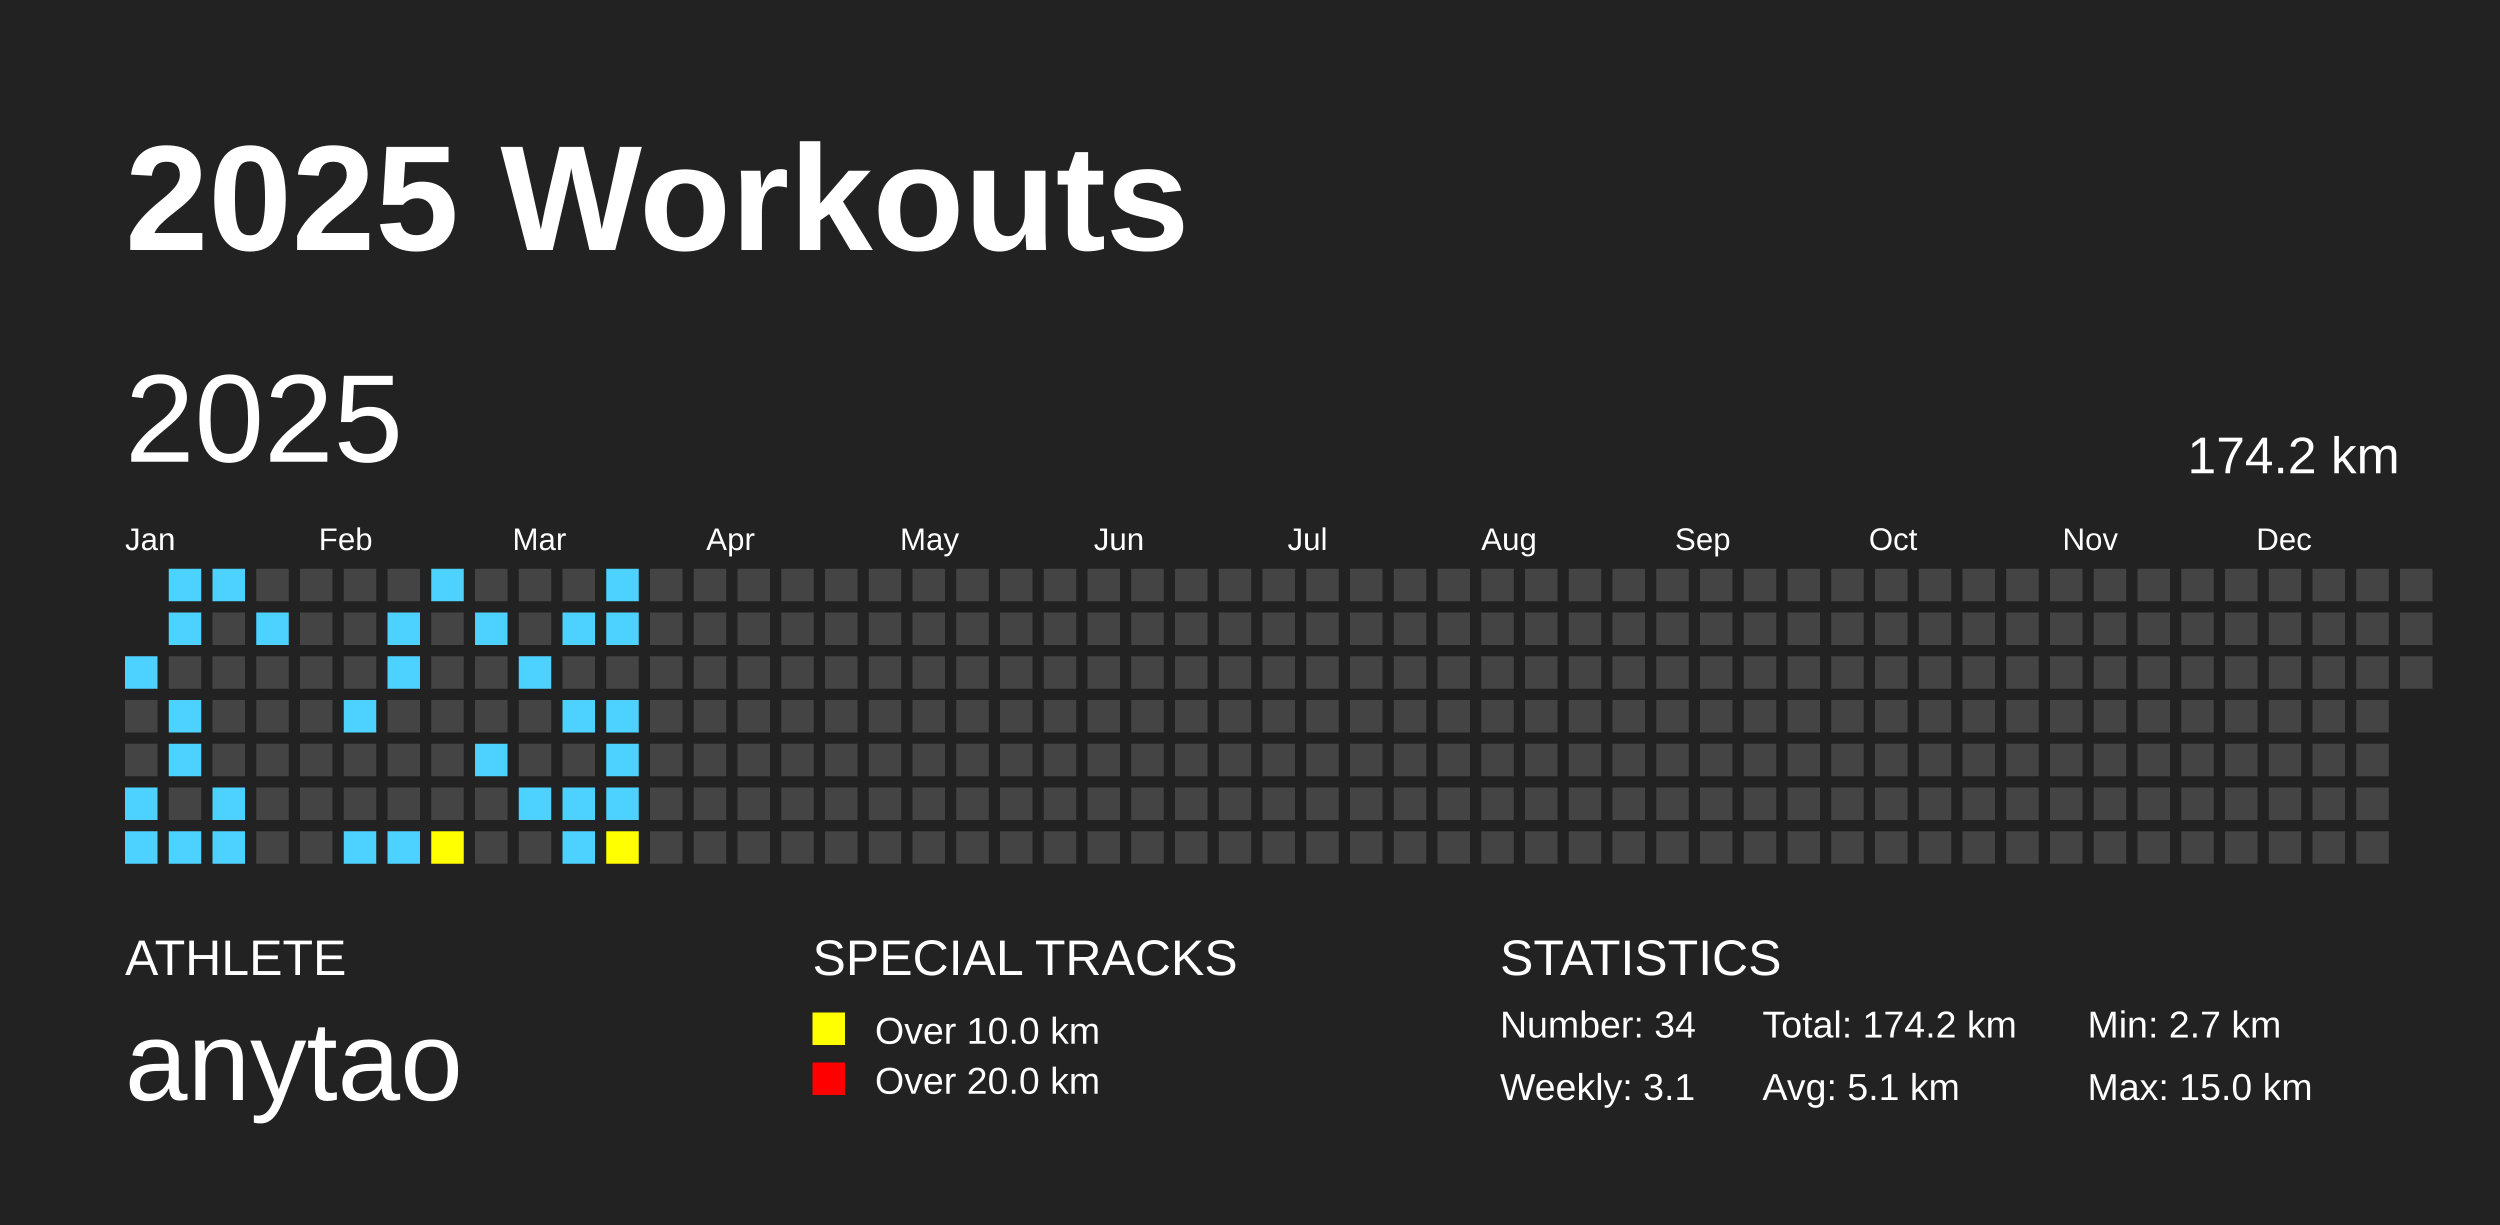
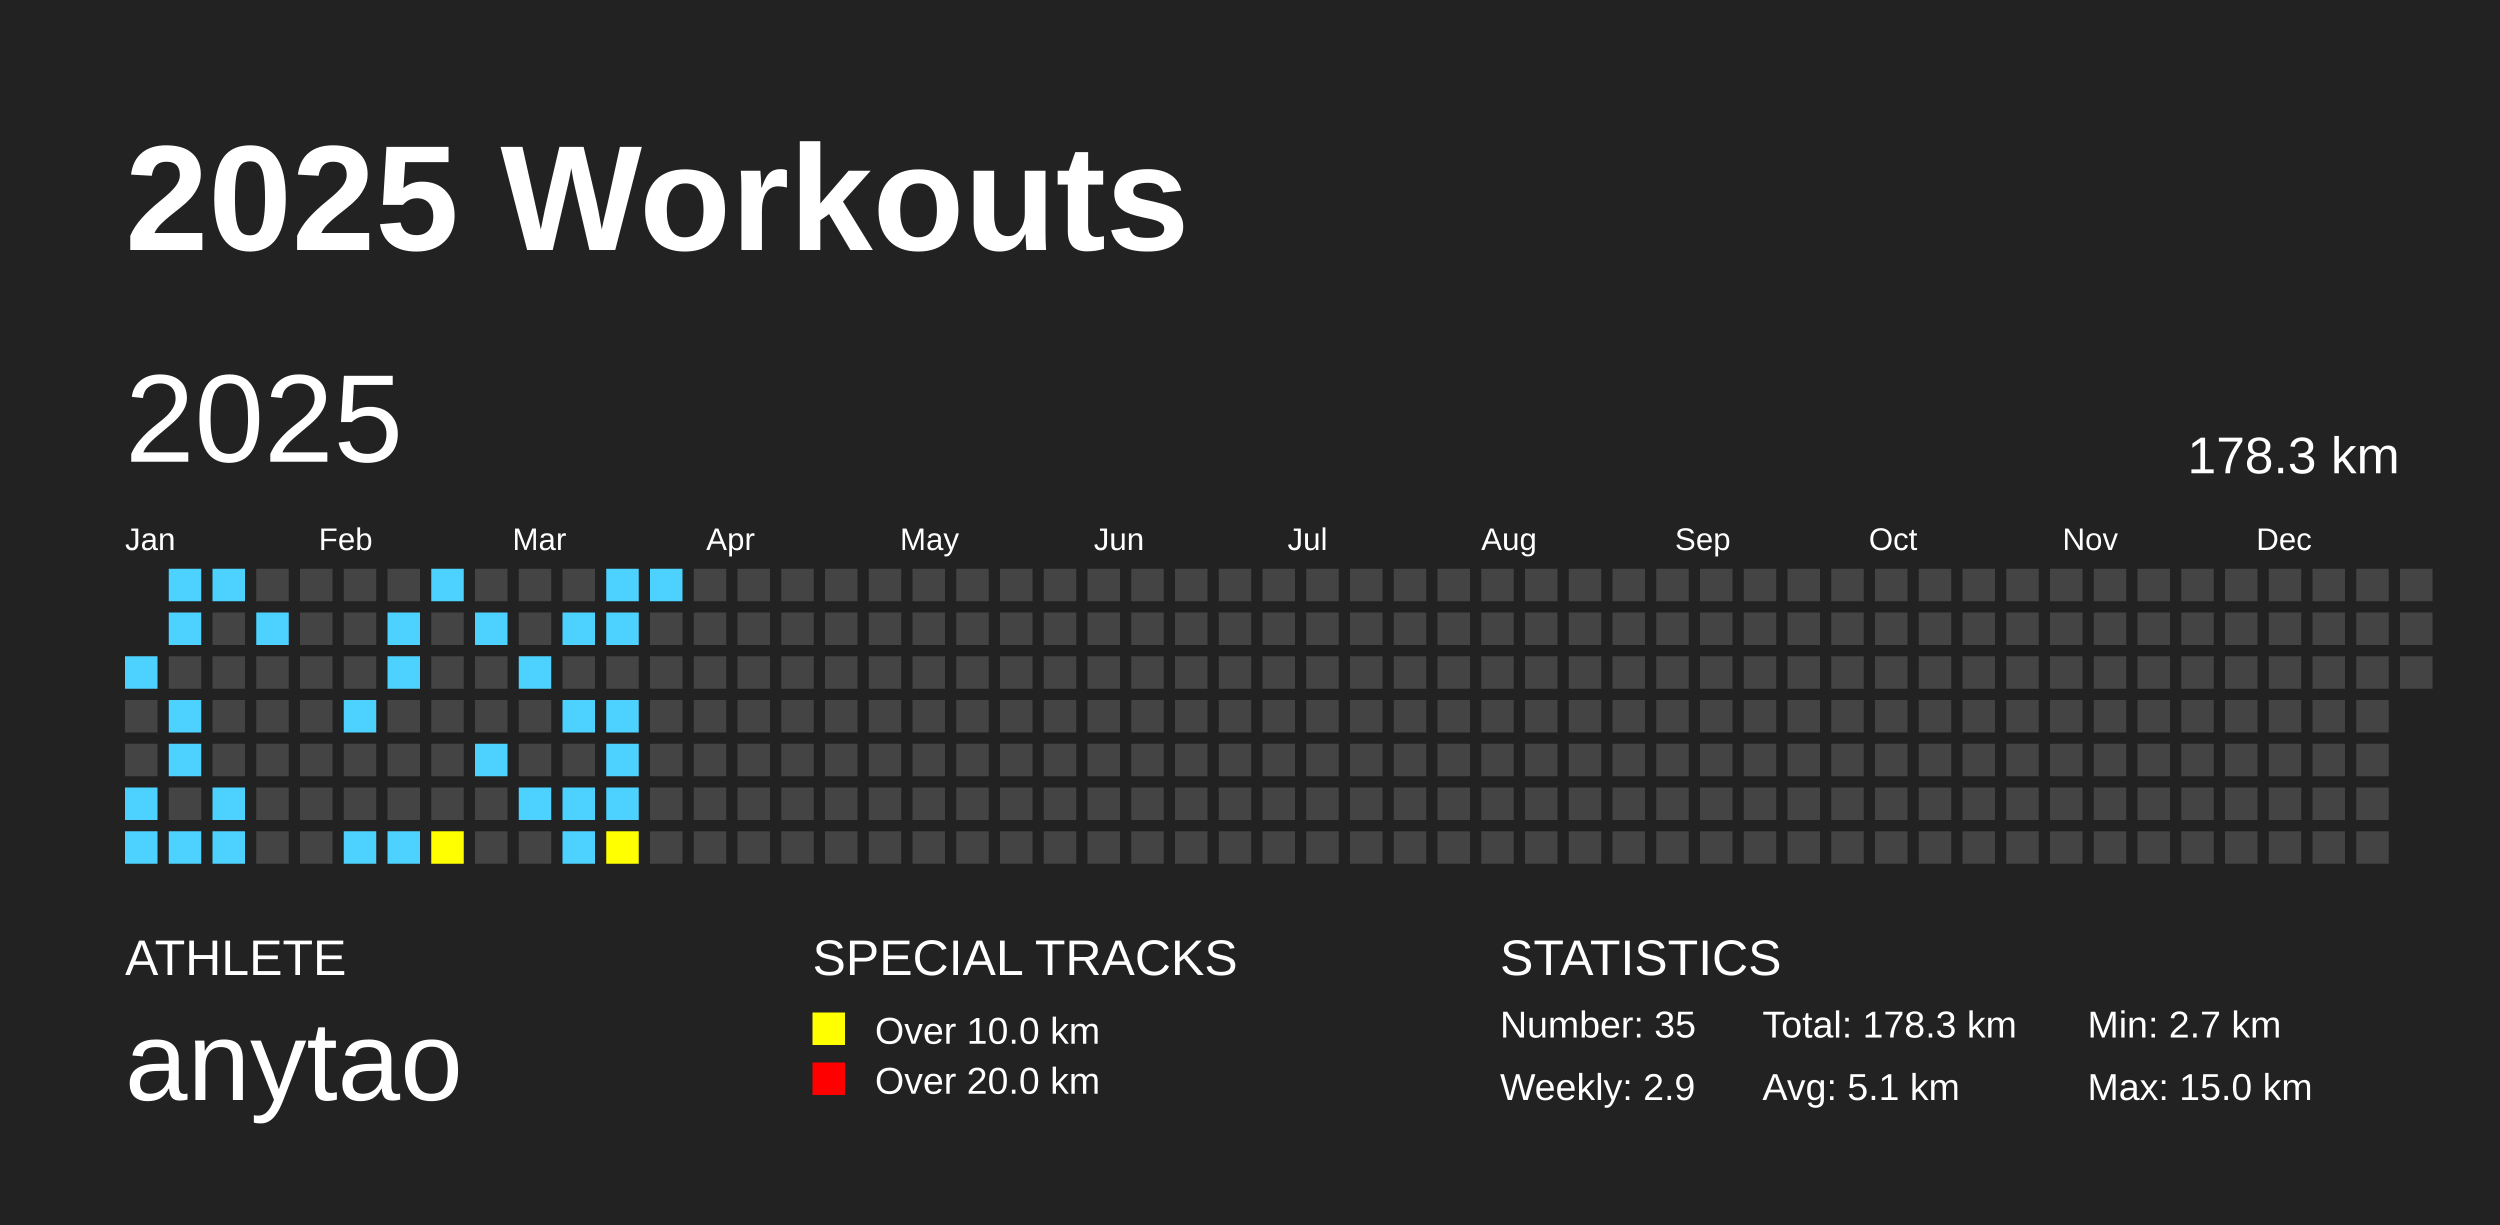
<svg xmlns="http://www.w3.org/2000/svg" baseProfile="full" height="98mm" version="1.1" viewBox="0,0,200,98" width="200mm">
  <defs />
  <rect fill="#222222" height="98" width="200" x="0" y="0" />
  <text fill="#FFFFFF" style="font-size:12px; font-family:Arial; font-weight:bold;" x="10" y="20">2025 Workouts</text>
  <text fill="#FFFFFF" style="font-size:4px; font-family:Arial" x="10" y="78">ATHLETE</text>
  <text fill="#FFFFFF" style="font-size:9px; font-family:Arial" x="10" y="88">anytao</text>
  <text fill="#FFFFFF" style="font-size:4px; font-family:Arial" x="65" y="78">SPECIAL TRACKS</text>
  <rect fill="yellow" height="2.6" width="2.6" x="65" y="81" />
  <text fill="#FFFFFF" style="font-size:3px; font-family:Arial" x="70" y="83.5">Over 10.0 km</text>
  <rect fill="red" height="2.6" width="2.6" x="65" y="85" />
  <text fill="#FFFFFF" style="font-size:3px; font-family:Arial" x="70" y="87.5">Over 20.0 km</text>
  <text fill="#FFFFFF" style="font-size:4px; font-family:Arial" x="120" y="78">STATISTICS</text>
-   <text fill="#FFFFFF" style="font-size:3px; font-family:Arial" x="120" y="83">Number: 34</text>
-   <text fill="#FFFFFF" style="font-size:3px; font-family:Arial" x="120" y="88">Weekly: 3.1</text>
-   <text fill="#FFFFFF" style="font-size:3px; font-family:Arial" x="141" y="83">Total: 174.2 km</text>
+   <text fill="#FFFFFF" style="font-size:3px; font-family:Arial" x="120" y="83">Number: 35</text>
+   <text fill="#FFFFFF" style="font-size:3px; font-family:Arial" x="120" y="88">Weekly: 2.9</text>
+   <text fill="#FFFFFF" style="font-size:3px; font-family:Arial" x="141" y="83">Total: 178.3 km</text>
  <text fill="#FFFFFF" style="font-size:3px; font-family:Arial" x="141" y="88">Avg: 5.1 km</text>
  <text fill="#FFFFFF" style="font-size:3px; font-family:Arial" x="167" y="83">Min: 2.7 km</text>
  <text fill="#FFFFFF" style="font-size:3px; font-family:Arial" x="167" y="88">Max: 15.0 km</text>
  <text dominant-baseline="hanging" fill="#FFFFFF" style="font-size:10.0px; font-family:Arial;" x="10" y="30">2025</text>
-   <text dominant-baseline="hanging" fill="#FFFFFF" style="font-size:4.125px; font-family:Arial;" x="175" y="35">174.2 km</text>
+   <text dominant-baseline="hanging" fill="#FFFFFF" style="font-size:4.125px; font-family:Arial;" x="175" y="35">178.3 km</text>
  <text fill="#FFFFFF" style="font-size:2.5px; font-family:Arial" x="10.0" y="44">Jan</text>
  <text fill="#FFFFFF" style="font-size:2.5px; font-family:Arial" x="25.5" y="44">Feb</text>
  <text fill="#FFFFFF" style="font-size:2.5px; font-family:Arial" x="41.0" y="44">Mar</text>
  <text fill="#FFFFFF" style="font-size:2.5px; font-family:Arial" x="56.5" y="44">Apr</text>
  <text fill="#FFFFFF" style="font-size:2.5px; font-family:Arial" x="72.0" y="44">May</text>
  <text fill="#FFFFFF" style="font-size:2.5px; font-family:Arial" x="87.5" y="44">Jun</text>
  <text fill="#FFFFFF" style="font-size:2.5px; font-family:Arial" x="103.0" y="44">Jul</text>
  <text fill="#FFFFFF" style="font-size:2.5px; font-family:Arial" x="118.5" y="44">Aug</text>
  <text fill="#FFFFFF" style="font-size:2.5px; font-family:Arial" x="134.0" y="44">Sep</text>
  <text fill="#FFFFFF" style="font-size:2.5px; font-family:Arial" x="149.5" y="44">Oct</text>
  <text fill="#FFFFFF" style="font-size:2.5px; font-family:Arial" x="165.0" y="44">Nov</text>
  <text fill="#FFFFFF" style="font-size:2.5px; font-family:Arial" x="180.5" y="44">Dec</text>
  <rect fill="#4DD2FF" height="2.6" width="2.6" x="10.0" y="52.5" />
  <rect fill="#444444" height="2.6" width="2.6" x="10.0" y="56.0" />
  <rect fill="#444444" height="2.6" width="2.6" x="10.0" y="59.5" />
  <rect fill="#4DD2FF" height="2.6" width="2.6" x="10.0" y="63.0" />
  <rect fill="#4DD2FF" height="2.6" width="2.6" x="10.0" y="66.5" />
  <rect fill="#4DD2FF" height="2.6" width="2.6" x="13.5" y="45.5" />
  <rect fill="#4DD2FF" height="2.6" width="2.6" x="13.5" y="49.0" />
  <rect fill="#444444" height="2.6" width="2.6" x="13.5" y="52.5" />
  <rect fill="#4DD2FF" height="2.6" width="2.6" x="13.5" y="56.0" />
  <rect fill="#4DD2FF" height="2.6" width="2.6" x="13.5" y="59.5" />
  <rect fill="#444444" height="2.6" width="2.6" x="13.5" y="63.0" />
  <rect fill="#4DD2FF" height="2.6" width="2.6" x="13.5" y="66.5" />
  <rect fill="#4DD2FF" height="2.6" width="2.6" x="17.0" y="45.5" />
  <rect fill="#444444" height="2.6" width="2.6" x="17.0" y="49.0" />
  <rect fill="#444444" height="2.6" width="2.6" x="17.0" y="52.5" />
  <rect fill="#444444" height="2.6" width="2.6" x="17.0" y="56.0" />
  <rect fill="#444444" height="2.6" width="2.6" x="17.0" y="59.5" />
  <rect fill="#4DD2FF" height="2.6" width="2.6" x="17.0" y="63.0" />
  <rect fill="#4DD2FF" height="2.6" width="2.6" x="17.0" y="66.5" />
  <rect fill="#444444" height="2.6" width="2.6" x="20.5" y="45.5" />
  <rect fill="#4DD2FF" height="2.6" width="2.6" x="20.5" y="49.0" />
  <rect fill="#444444" height="2.6" width="2.6" x="20.5" y="52.5" />
  <rect fill="#444444" height="2.6" width="2.6" x="20.5" y="56.0" />
  <rect fill="#444444" height="2.6" width="2.6" x="20.5" y="59.5" />
  <rect fill="#444444" height="2.6" width="2.6" x="20.5" y="63.0" />
  <rect fill="#444444" height="2.6" width="2.6" x="20.5" y="66.5" />
  <rect fill="#444444" height="2.6" width="2.6" x="24.0" y="45.5" />
  <rect fill="#444444" height="2.6" width="2.6" x="24.0" y="49.0" />
  <rect fill="#444444" height="2.6" width="2.6" x="24.0" y="52.5" />
  <rect fill="#444444" height="2.6" width="2.6" x="24.0" y="56.0" />
  <rect fill="#444444" height="2.6" width="2.6" x="24.0" y="59.5" />
  <rect fill="#444444" height="2.6" width="2.6" x="24.0" y="63.0" />
  <rect fill="#444444" height="2.6" width="2.6" x="24.0" y="66.5" />
  <rect fill="#444444" height="2.6" width="2.6" x="27.5" y="45.5" />
  <rect fill="#444444" height="2.6" width="2.6" x="27.5" y="49.0" />
  <rect fill="#444444" height="2.6" width="2.6" x="27.5" y="52.5" />
  <rect fill="#4DD2FF" height="2.6" width="2.6" x="27.5" y="56.0" />
  <rect fill="#444444" height="2.6" width="2.6" x="27.5" y="59.5" />
  <rect fill="#444444" height="2.6" width="2.6" x="27.5" y="63.0" />
  <rect fill="#4DD2FF" height="2.6" width="2.6" x="27.5" y="66.5" />
  <rect fill="#444444" height="2.6" width="2.6" x="31.0" y="45.5" />
  <rect fill="#4DD2FF" height="2.6" width="2.6" x="31.0" y="49.0" />
  <rect fill="#4DD2FF" height="2.6" width="2.6" x="31.0" y="52.5" />
  <rect fill="#444444" height="2.6" width="2.6" x="31.0" y="56.0" />
  <rect fill="#444444" height="2.6" width="2.6" x="31.0" y="59.5" />
  <rect fill="#444444" height="2.6" width="2.6" x="31.0" y="63.0" />
  <rect fill="#4DD2FF" height="2.6" width="2.6" x="31.0" y="66.5" />
  <rect fill="#4DD2FF" height="2.6" width="2.6" x="34.5" y="45.5" />
  <rect fill="#444444" height="2.6" width="2.6" x="34.5" y="49.0" />
  <rect fill="#444444" height="2.6" width="2.6" x="34.5" y="52.5" />
  <rect fill="#444444" height="2.6" width="2.6" x="34.5" y="56.0" />
  <rect fill="#444444" height="2.6" width="2.6" x="34.5" y="59.5" />
  <rect fill="#444444" height="2.6" width="2.6" x="34.5" y="63.0" />
  <rect fill="yellow" height="2.6" width="2.6" x="34.5" y="66.5" />
  <rect fill="#444444" height="2.6" width="2.6" x="38.0" y="45.5" />
  <rect fill="#4DD2FF" height="2.6" width="2.6" x="38.0" y="49.0" />
  <rect fill="#444444" height="2.6" width="2.6" x="38.0" y="52.5" />
  <rect fill="#444444" height="2.6" width="2.6" x="38.0" y="56.0" />
  <rect fill="#4DD2FF" height="2.6" width="2.6" x="38.0" y="59.5" />
  <rect fill="#444444" height="2.6" width="2.6" x="38.0" y="63.0" />
  <rect fill="#444444" height="2.6" width="2.6" x="38.0" y="66.5" />
  <rect fill="#444444" height="2.6" width="2.6" x="41.5" y="45.5" />
  <rect fill="#444444" height="2.6" width="2.6" x="41.5" y="49.0" />
  <rect fill="#4DD2FF" height="2.6" width="2.6" x="41.5" y="52.5" />
  <rect fill="#444444" height="2.6" width="2.6" x="41.5" y="56.0" />
  <rect fill="#444444" height="2.6" width="2.6" x="41.5" y="59.5" />
  <rect fill="#4DD2FF" height="2.6" width="2.6" x="41.5" y="63.0" />
  <rect fill="#444444" height="2.6" width="2.6" x="41.5" y="66.5" />
  <rect fill="#444444" height="2.6" width="2.6" x="45.0" y="45.5" />
  <rect fill="#4DD2FF" height="2.6" width="2.6" x="45.0" y="49.0" />
  <rect fill="#444444" height="2.6" width="2.6" x="45.0" y="52.5" />
  <rect fill="#4DD2FF" height="2.6" width="2.6" x="45.0" y="56.0" />
  <rect fill="#444444" height="2.6" width="2.6" x="45.0" y="59.5" />
  <rect fill="#4DD2FF" height="2.6" width="2.6" x="45.0" y="63.0" />
  <rect fill="#4DD2FF" height="2.6" width="2.6" x="45.0" y="66.5" />
  <rect fill="#4DD2FF" height="2.6" width="2.6" x="48.5" y="45.5" />
  <rect fill="#4DD2FF" height="2.6" width="2.6" x="48.5" y="49.0" />
  <rect fill="#444444" height="2.6" width="2.6" x="48.5" y="52.5" />
  <rect fill="#4DD2FF" height="2.6" width="2.6" x="48.5" y="56.0" />
  <rect fill="#4DD2FF" height="2.6" width="2.6" x="48.5" y="59.5" />
  <rect fill="#4DD2FF" height="2.6" width="2.6" x="48.5" y="63.0" />
  <rect fill="yellow" height="2.6" width="2.6" x="48.5" y="66.5" />
-   <rect fill="#444444" height="2.6" width="2.6" x="52.0" y="45.5" />
+   <rect fill="#4DD2FF" height="2.6" width="2.6" x="52.0" y="45.5" />
  <rect fill="#444444" height="2.6" width="2.6" x="52.0" y="49.0" />
  <rect fill="#444444" height="2.6" width="2.6" x="52.0" y="52.5" />
  <rect fill="#444444" height="2.6" width="2.6" x="52.0" y="56.0" />
  <rect fill="#444444" height="2.6" width="2.6" x="52.0" y="59.5" />
  <rect fill="#444444" height="2.6" width="2.6" x="52.0" y="63.0" />
  <rect fill="#444444" height="2.6" width="2.6" x="52.0" y="66.5" />
  <rect fill="#444444" height="2.6" width="2.6" x="55.5" y="45.5" />
  <rect fill="#444444" height="2.6" width="2.6" x="55.5" y="49.0" />
  <rect fill="#444444" height="2.6" width="2.6" x="55.5" y="52.5" />
  <rect fill="#444444" height="2.6" width="2.6" x="55.5" y="56.0" />
  <rect fill="#444444" height="2.6" width="2.6" x="55.5" y="59.5" />
  <rect fill="#444444" height="2.6" width="2.6" x="55.5" y="63.0" />
  <rect fill="#444444" height="2.6" width="2.6" x="55.5" y="66.5" />
  <rect fill="#444444" height="2.6" width="2.6" x="59.0" y="45.5" />
  <rect fill="#444444" height="2.6" width="2.6" x="59.0" y="49.0" />
  <rect fill="#444444" height="2.6" width="2.6" x="59.0" y="52.5" />
  <rect fill="#444444" height="2.6" width="2.6" x="59.0" y="56.0" />
  <rect fill="#444444" height="2.6" width="2.6" x="59.0" y="59.5" />
  <rect fill="#444444" height="2.6" width="2.6" x="59.0" y="63.0" />
  <rect fill="#444444" height="2.6" width="2.6" x="59.0" y="66.5" />
  <rect fill="#444444" height="2.6" width="2.6" x="62.5" y="45.5" />
  <rect fill="#444444" height="2.6" width="2.6" x="62.5" y="49.0" />
  <rect fill="#444444" height="2.6" width="2.6" x="62.5" y="52.5" />
  <rect fill="#444444" height="2.6" width="2.6" x="62.5" y="56.0" />
  <rect fill="#444444" height="2.6" width="2.6" x="62.5" y="59.5" />
  <rect fill="#444444" height="2.6" width="2.6" x="62.5" y="63.0" />
  <rect fill="#444444" height="2.6" width="2.6" x="62.5" y="66.5" />
  <rect fill="#444444" height="2.6" width="2.6" x="66.0" y="45.5" />
  <rect fill="#444444" height="2.6" width="2.6" x="66.0" y="49.0" />
  <rect fill="#444444" height="2.6" width="2.6" x="66.0" y="52.5" />
  <rect fill="#444444" height="2.6" width="2.6" x="66.0" y="56.0" />
  <rect fill="#444444" height="2.6" width="2.6" x="66.0" y="59.5" />
  <rect fill="#444444" height="2.6" width="2.6" x="66.0" y="63.0" />
  <rect fill="#444444" height="2.6" width="2.6" x="66.0" y="66.5" />
  <rect fill="#444444" height="2.6" width="2.6" x="69.5" y="45.5" />
  <rect fill="#444444" height="2.6" width="2.6" x="69.5" y="49.0" />
  <rect fill="#444444" height="2.6" width="2.6" x="69.5" y="52.5" />
  <rect fill="#444444" height="2.6" width="2.6" x="69.5" y="56.0" />
  <rect fill="#444444" height="2.6" width="2.6" x="69.5" y="59.5" />
  <rect fill="#444444" height="2.6" width="2.6" x="69.5" y="63.0" />
  <rect fill="#444444" height="2.6" width="2.6" x="69.5" y="66.5" />
  <rect fill="#444444" height="2.6" width="2.6" x="73.0" y="45.5" />
  <rect fill="#444444" height="2.6" width="2.6" x="73.0" y="49.0" />
  <rect fill="#444444" height="2.6" width="2.6" x="73.0" y="52.5" />
  <rect fill="#444444" height="2.6" width="2.6" x="73.0" y="56.0" />
  <rect fill="#444444" height="2.6" width="2.6" x="73.0" y="59.5" />
  <rect fill="#444444" height="2.6" width="2.6" x="73.0" y="63.0" />
  <rect fill="#444444" height="2.6" width="2.6" x="73.0" y="66.5" />
  <rect fill="#444444" height="2.6" width="2.6" x="76.5" y="45.5" />
  <rect fill="#444444" height="2.6" width="2.6" x="76.5" y="49.0" />
  <rect fill="#444444" height="2.6" width="2.6" x="76.5" y="52.5" />
  <rect fill="#444444" height="2.6" width="2.6" x="76.5" y="56.0" />
  <rect fill="#444444" height="2.6" width="2.6" x="76.5" y="59.5" />
  <rect fill="#444444" height="2.6" width="2.6" x="76.5" y="63.0" />
  <rect fill="#444444" height="2.6" width="2.6" x="76.5" y="66.5" />
  <rect fill="#444444" height="2.6" width="2.6" x="80.0" y="45.5" />
  <rect fill="#444444" height="2.6" width="2.6" x="80.0" y="49.0" />
  <rect fill="#444444" height="2.6" width="2.6" x="80.0" y="52.5" />
  <rect fill="#444444" height="2.6" width="2.6" x="80.0" y="56.0" />
  <rect fill="#444444" height="2.6" width="2.6" x="80.0" y="59.5" />
  <rect fill="#444444" height="2.6" width="2.6" x="80.0" y="63.0" />
  <rect fill="#444444" height="2.6" width="2.6" x="80.0" y="66.5" />
  <rect fill="#444444" height="2.6" width="2.6" x="83.5" y="45.5" />
  <rect fill="#444444" height="2.6" width="2.6" x="83.5" y="49.0" />
  <rect fill="#444444" height="2.6" width="2.6" x="83.5" y="52.5" />
  <rect fill="#444444" height="2.6" width="2.6" x="83.5" y="56.0" />
  <rect fill="#444444" height="2.6" width="2.6" x="83.5" y="59.5" />
  <rect fill="#444444" height="2.6" width="2.6" x="83.5" y="63.0" />
  <rect fill="#444444" height="2.6" width="2.6" x="83.5" y="66.5" />
  <rect fill="#444444" height="2.6" width="2.6" x="87.0" y="45.5" />
  <rect fill="#444444" height="2.6" width="2.6" x="87.0" y="49.0" />
  <rect fill="#444444" height="2.6" width="2.6" x="87.0" y="52.5" />
  <rect fill="#444444" height="2.6" width="2.6" x="87.0" y="56.0" />
  <rect fill="#444444" height="2.6" width="2.6" x="87.0" y="59.5" />
  <rect fill="#444444" height="2.6" width="2.6" x="87.0" y="63.0" />
  <rect fill="#444444" height="2.6" width="2.6" x="87.0" y="66.5" />
  <rect fill="#444444" height="2.6" width="2.6" x="90.5" y="45.5" />
  <rect fill="#444444" height="2.6" width="2.6" x="90.5" y="49.0" />
  <rect fill="#444444" height="2.6" width="2.6" x="90.5" y="52.5" />
  <rect fill="#444444" height="2.6" width="2.6" x="90.5" y="56.0" />
  <rect fill="#444444" height="2.6" width="2.6" x="90.5" y="59.5" />
  <rect fill="#444444" height="2.6" width="2.6" x="90.5" y="63.0" />
  <rect fill="#444444" height="2.6" width="2.6" x="90.5" y="66.5" />
  <rect fill="#444444" height="2.6" width="2.6" x="94.0" y="45.5" />
  <rect fill="#444444" height="2.6" width="2.6" x="94.0" y="49.0" />
  <rect fill="#444444" height="2.6" width="2.6" x="94.0" y="52.5" />
  <rect fill="#444444" height="2.6" width="2.6" x="94.0" y="56.0" />
  <rect fill="#444444" height="2.6" width="2.6" x="94.0" y="59.5" />
  <rect fill="#444444" height="2.6" width="2.6" x="94.0" y="63.0" />
  <rect fill="#444444" height="2.6" width="2.6" x="94.0" y="66.5" />
  <rect fill="#444444" height="2.6" width="2.6" x="97.5" y="45.5" />
  <rect fill="#444444" height="2.6" width="2.6" x="97.5" y="49.0" />
  <rect fill="#444444" height="2.6" width="2.6" x="97.5" y="52.5" />
  <rect fill="#444444" height="2.6" width="2.6" x="97.5" y="56.0" />
  <rect fill="#444444" height="2.6" width="2.6" x="97.5" y="59.5" />
  <rect fill="#444444" height="2.6" width="2.6" x="97.5" y="63.0" />
  <rect fill="#444444" height="2.6" width="2.6" x="97.5" y="66.5" />
  <rect fill="#444444" height="2.6" width="2.6" x="101.0" y="45.5" />
  <rect fill="#444444" height="2.6" width="2.6" x="101.0" y="49.0" />
  <rect fill="#444444" height="2.6" width="2.6" x="101.0" y="52.5" />
  <rect fill="#444444" height="2.6" width="2.6" x="101.0" y="56.0" />
  <rect fill="#444444" height="2.6" width="2.6" x="101.0" y="59.5" />
  <rect fill="#444444" height="2.6" width="2.6" x="101.0" y="63.0" />
  <rect fill="#444444" height="2.6" width="2.6" x="101.0" y="66.5" />
  <rect fill="#444444" height="2.6" width="2.6" x="104.5" y="45.5" />
  <rect fill="#444444" height="2.6" width="2.6" x="104.5" y="49.0" />
  <rect fill="#444444" height="2.6" width="2.6" x="104.5" y="52.5" />
  <rect fill="#444444" height="2.6" width="2.6" x="104.5" y="56.0" />
  <rect fill="#444444" height="2.6" width="2.6" x="104.5" y="59.5" />
  <rect fill="#444444" height="2.6" width="2.6" x="104.5" y="63.0" />
  <rect fill="#444444" height="2.6" width="2.6" x="104.5" y="66.5" />
  <rect fill="#444444" height="2.6" width="2.6" x="108.0" y="45.5" />
  <rect fill="#444444" height="2.6" width="2.6" x="108.0" y="49.0" />
  <rect fill="#444444" height="2.6" width="2.6" x="108.0" y="52.5" />
  <rect fill="#444444" height="2.6" width="2.6" x="108.0" y="56.0" />
  <rect fill="#444444" height="2.6" width="2.6" x="108.0" y="59.5" />
  <rect fill="#444444" height="2.6" width="2.6" x="108.0" y="63.0" />
  <rect fill="#444444" height="2.6" width="2.6" x="108.0" y="66.5" />
  <rect fill="#444444" height="2.6" width="2.6" x="111.5" y="45.5" />
  <rect fill="#444444" height="2.6" width="2.6" x="111.5" y="49.0" />
  <rect fill="#444444" height="2.6" width="2.6" x="111.5" y="52.5" />
  <rect fill="#444444" height="2.6" width="2.6" x="111.5" y="56.0" />
  <rect fill="#444444" height="2.6" width="2.6" x="111.5" y="59.5" />
  <rect fill="#444444" height="2.6" width="2.6" x="111.5" y="63.0" />
  <rect fill="#444444" height="2.6" width="2.6" x="111.5" y="66.5" />
  <rect fill="#444444" height="2.6" width="2.6" x="115.0" y="45.5" />
  <rect fill="#444444" height="2.6" width="2.6" x="115.0" y="49.0" />
  <rect fill="#444444" height="2.6" width="2.6" x="115.0" y="52.5" />
  <rect fill="#444444" height="2.6" width="2.6" x="115.0" y="56.0" />
  <rect fill="#444444" height="2.6" width="2.6" x="115.0" y="59.5" />
  <rect fill="#444444" height="2.6" width="2.6" x="115.0" y="63.0" />
  <rect fill="#444444" height="2.6" width="2.6" x="115.0" y="66.5" />
  <rect fill="#444444" height="2.6" width="2.6" x="118.5" y="45.5" />
  <rect fill="#444444" height="2.6" width="2.6" x="118.5" y="49.0" />
  <rect fill="#444444" height="2.6" width="2.6" x="118.5" y="52.5" />
  <rect fill="#444444" height="2.6" width="2.6" x="118.5" y="56.0" />
  <rect fill="#444444" height="2.6" width="2.6" x="118.5" y="59.5" />
  <rect fill="#444444" height="2.6" width="2.6" x="118.5" y="63.0" />
  <rect fill="#444444" height="2.6" width="2.6" x="118.5" y="66.5" />
  <rect fill="#444444" height="2.6" width="2.6" x="122.0" y="45.5" />
  <rect fill="#444444" height="2.6" width="2.6" x="122.0" y="49.0" />
  <rect fill="#444444" height="2.6" width="2.6" x="122.0" y="52.5" />
  <rect fill="#444444" height="2.6" width="2.6" x="122.0" y="56.0" />
  <rect fill="#444444" height="2.6" width="2.6" x="122.0" y="59.5" />
  <rect fill="#444444" height="2.6" width="2.6" x="122.0" y="63.0" />
  <rect fill="#444444" height="2.6" width="2.6" x="122.0" y="66.5" />
  <rect fill="#444444" height="2.6" width="2.6" x="125.5" y="45.5" />
  <rect fill="#444444" height="2.6" width="2.6" x="125.5" y="49.0" />
  <rect fill="#444444" height="2.6" width="2.6" x="125.5" y="52.5" />
  <rect fill="#444444" height="2.6" width="2.6" x="125.5" y="56.0" />
  <rect fill="#444444" height="2.6" width="2.6" x="125.5" y="59.5" />
  <rect fill="#444444" height="2.6" width="2.6" x="125.5" y="63.0" />
  <rect fill="#444444" height="2.6" width="2.6" x="125.5" y="66.5" />
  <rect fill="#444444" height="2.6" width="2.6" x="129.0" y="45.5" />
  <rect fill="#444444" height="2.6" width="2.6" x="129.0" y="49.0" />
  <rect fill="#444444" height="2.6" width="2.6" x="129.0" y="52.5" />
  <rect fill="#444444" height="2.6" width="2.6" x="129.0" y="56.0" />
  <rect fill="#444444" height="2.6" width="2.6" x="129.0" y="59.5" />
  <rect fill="#444444" height="2.6" width="2.6" x="129.0" y="63.0" />
  <rect fill="#444444" height="2.6" width="2.6" x="129.0" y="66.5" />
  <rect fill="#444444" height="2.6" width="2.6" x="132.5" y="45.5" />
  <rect fill="#444444" height="2.6" width="2.6" x="132.5" y="49.0" />
  <rect fill="#444444" height="2.6" width="2.6" x="132.5" y="52.5" />
  <rect fill="#444444" height="2.6" width="2.6" x="132.5" y="56.0" />
  <rect fill="#444444" height="2.6" width="2.6" x="132.5" y="59.5" />
  <rect fill="#444444" height="2.6" width="2.6" x="132.5" y="63.0" />
  <rect fill="#444444" height="2.6" width="2.6" x="132.5" y="66.5" />
  <rect fill="#444444" height="2.6" width="2.6" x="136.0" y="45.5" />
  <rect fill="#444444" height="2.6" width="2.6" x="136.0" y="49.0" />
  <rect fill="#444444" height="2.6" width="2.6" x="136.0" y="52.5" />
  <rect fill="#444444" height="2.6" width="2.6" x="136.0" y="56.0" />
  <rect fill="#444444" height="2.6" width="2.6" x="136.0" y="59.5" />
  <rect fill="#444444" height="2.6" width="2.6" x="136.0" y="63.0" />
  <rect fill="#444444" height="2.6" width="2.6" x="136.0" y="66.5" />
  <rect fill="#444444" height="2.6" width="2.6" x="139.5" y="45.5" />
  <rect fill="#444444" height="2.6" width="2.6" x="139.5" y="49.0" />
  <rect fill="#444444" height="2.6" width="2.6" x="139.5" y="52.5" />
  <rect fill="#444444" height="2.6" width="2.6" x="139.5" y="56.0" />
  <rect fill="#444444" height="2.6" width="2.6" x="139.5" y="59.5" />
  <rect fill="#444444" height="2.6" width="2.6" x="139.5" y="63.0" />
  <rect fill="#444444" height="2.6" width="2.6" x="139.5" y="66.5" />
  <rect fill="#444444" height="2.6" width="2.6" x="143.0" y="45.5" />
  <rect fill="#444444" height="2.6" width="2.6" x="143.0" y="49.0" />
  <rect fill="#444444" height="2.6" width="2.6" x="143.0" y="52.5" />
  <rect fill="#444444" height="2.6" width="2.6" x="143.0" y="56.0" />
  <rect fill="#444444" height="2.6" width="2.6" x="143.0" y="59.5" />
  <rect fill="#444444" height="2.6" width="2.6" x="143.0" y="63.0" />
  <rect fill="#444444" height="2.6" width="2.6" x="143.0" y="66.5" />
  <rect fill="#444444" height="2.6" width="2.6" x="146.5" y="45.5" />
  <rect fill="#444444" height="2.6" width="2.6" x="146.5" y="49.0" />
  <rect fill="#444444" height="2.6" width="2.6" x="146.5" y="52.5" />
  <rect fill="#444444" height="2.6" width="2.6" x="146.5" y="56.0" />
  <rect fill="#444444" height="2.6" width="2.6" x="146.5" y="59.5" />
  <rect fill="#444444" height="2.6" width="2.6" x="146.5" y="63.0" />
  <rect fill="#444444" height="2.6" width="2.6" x="146.5" y="66.5" />
  <rect fill="#444444" height="2.6" width="2.6" x="150.0" y="45.5" />
  <rect fill="#444444" height="2.6" width="2.6" x="150.0" y="49.0" />
  <rect fill="#444444" height="2.6" width="2.6" x="150.0" y="52.5" />
  <rect fill="#444444" height="2.6" width="2.6" x="150.0" y="56.0" />
  <rect fill="#444444" height="2.6" width="2.6" x="150.0" y="59.5" />
  <rect fill="#444444" height="2.6" width="2.6" x="150.0" y="63.0" />
  <rect fill="#444444" height="2.6" width="2.6" x="150.0" y="66.5" />
  <rect fill="#444444" height="2.6" width="2.6" x="153.5" y="45.5" />
  <rect fill="#444444" height="2.6" width="2.6" x="153.5" y="49.0" />
  <rect fill="#444444" height="2.6" width="2.6" x="153.5" y="52.5" />
  <rect fill="#444444" height="2.6" width="2.6" x="153.5" y="56.0" />
  <rect fill="#444444" height="2.6" width="2.6" x="153.5" y="59.5" />
  <rect fill="#444444" height="2.6" width="2.6" x="153.5" y="63.0" />
  <rect fill="#444444" height="2.6" width="2.6" x="153.5" y="66.5" />
  <rect fill="#444444" height="2.6" width="2.6" x="157.0" y="45.5" />
  <rect fill="#444444" height="2.6" width="2.6" x="157.0" y="49.0" />
  <rect fill="#444444" height="2.6" width="2.6" x="157.0" y="52.5" />
  <rect fill="#444444" height="2.6" width="2.6" x="157.0" y="56.0" />
  <rect fill="#444444" height="2.6" width="2.6" x="157.0" y="59.5" />
  <rect fill="#444444" height="2.6" width="2.6" x="157.0" y="63.0" />
  <rect fill="#444444" height="2.6" width="2.6" x="157.0" y="66.5" />
  <rect fill="#444444" height="2.6" width="2.6" x="160.5" y="45.5" />
  <rect fill="#444444" height="2.6" width="2.6" x="160.5" y="49.0" />
  <rect fill="#444444" height="2.6" width="2.6" x="160.5" y="52.5" />
  <rect fill="#444444" height="2.6" width="2.6" x="160.5" y="56.0" />
  <rect fill="#444444" height="2.6" width="2.6" x="160.5" y="59.5" />
  <rect fill="#444444" height="2.6" width="2.6" x="160.5" y="63.0" />
  <rect fill="#444444" height="2.6" width="2.6" x="160.5" y="66.5" />
  <rect fill="#444444" height="2.6" width="2.6" x="164.0" y="45.5" />
  <rect fill="#444444" height="2.6" width="2.6" x="164.0" y="49.0" />
  <rect fill="#444444" height="2.6" width="2.6" x="164.0" y="52.5" />
  <rect fill="#444444" height="2.6" width="2.6" x="164.0" y="56.0" />
  <rect fill="#444444" height="2.6" width="2.6" x="164.0" y="59.5" />
  <rect fill="#444444" height="2.6" width="2.6" x="164.0" y="63.0" />
  <rect fill="#444444" height="2.6" width="2.6" x="164.0" y="66.5" />
  <rect fill="#444444" height="2.6" width="2.6" x="167.5" y="45.5" />
  <rect fill="#444444" height="2.6" width="2.6" x="167.5" y="49.0" />
  <rect fill="#444444" height="2.6" width="2.6" x="167.5" y="52.5" />
  <rect fill="#444444" height="2.6" width="2.6" x="167.5" y="56.0" />
  <rect fill="#444444" height="2.6" width="2.6" x="167.5" y="59.5" />
  <rect fill="#444444" height="2.6" width="2.6" x="167.5" y="63.0" />
  <rect fill="#444444" height="2.6" width="2.6" x="167.5" y="66.5" />
  <rect fill="#444444" height="2.6" width="2.6" x="171.0" y="45.5" />
  <rect fill="#444444" height="2.6" width="2.6" x="171.0" y="49.0" />
  <rect fill="#444444" height="2.6" width="2.6" x="171.0" y="52.5" />
  <rect fill="#444444" height="2.6" width="2.6" x="171.0" y="56.0" />
  <rect fill="#444444" height="2.6" width="2.6" x="171.0" y="59.5" />
  <rect fill="#444444" height="2.6" width="2.6" x="171.0" y="63.0" />
  <rect fill="#444444" height="2.6" width="2.6" x="171.0" y="66.5" />
  <rect fill="#444444" height="2.6" width="2.6" x="174.5" y="45.5" />
  <rect fill="#444444" height="2.6" width="2.6" x="174.5" y="49.0" />
  <rect fill="#444444" height="2.6" width="2.6" x="174.5" y="52.5" />
  <rect fill="#444444" height="2.6" width="2.6" x="174.5" y="56.0" />
  <rect fill="#444444" height="2.6" width="2.6" x="174.5" y="59.5" />
  <rect fill="#444444" height="2.6" width="2.6" x="174.5" y="63.0" />
  <rect fill="#444444" height="2.6" width="2.6" x="174.5" y="66.5" />
  <rect fill="#444444" height="2.6" width="2.6" x="178.0" y="45.5" />
  <rect fill="#444444" height="2.6" width="2.6" x="178.0" y="49.0" />
  <rect fill="#444444" height="2.6" width="2.6" x="178.0" y="52.5" />
  <rect fill="#444444" height="2.6" width="2.6" x="178.0" y="56.0" />
  <rect fill="#444444" height="2.6" width="2.6" x="178.0" y="59.5" />
  <rect fill="#444444" height="2.6" width="2.6" x="178.0" y="63.0" />
  <rect fill="#444444" height="2.6" width="2.6" x="178.0" y="66.5" />
  <rect fill="#444444" height="2.6" width="2.6" x="181.5" y="45.5" />
  <rect fill="#444444" height="2.6" width="2.6" x="181.5" y="49.0" />
  <rect fill="#444444" height="2.6" width="2.6" x="181.5" y="52.5" />
  <rect fill="#444444" height="2.6" width="2.6" x="181.5" y="56.0" />
  <rect fill="#444444" height="2.6" width="2.6" x="181.5" y="59.5" />
  <rect fill="#444444" height="2.6" width="2.6" x="181.5" y="63.0" />
  <rect fill="#444444" height="2.6" width="2.6" x="181.5" y="66.5" />
  <rect fill="#444444" height="2.6" width="2.6" x="185.0" y="45.5" />
  <rect fill="#444444" height="2.6" width="2.6" x="185.0" y="49.0" />
  <rect fill="#444444" height="2.6" width="2.6" x="185.0" y="52.5" />
  <rect fill="#444444" height="2.6" width="2.6" x="185.0" y="56.0" />
  <rect fill="#444444" height="2.6" width="2.6" x="185.0" y="59.5" />
  <rect fill="#444444" height="2.6" width="2.6" x="185.0" y="63.0" />
  <rect fill="#444444" height="2.6" width="2.6" x="185.0" y="66.5" />
  <rect fill="#444444" height="2.6" width="2.6" x="188.5" y="45.5" />
  <rect fill="#444444" height="2.6" width="2.6" x="188.5" y="49.0" />
  <rect fill="#444444" height="2.6" width="2.6" x="188.5" y="52.5" />
  <rect fill="#444444" height="2.6" width="2.6" x="188.5" y="56.0" />
  <rect fill="#444444" height="2.6" width="2.6" x="188.5" y="59.5" />
  <rect fill="#444444" height="2.6" width="2.6" x="188.5" y="63.0" />
  <rect fill="#444444" height="2.6" width="2.6" x="188.5" y="66.5" />
  <rect fill="#444444" height="2.6" width="2.6" x="192.0" y="45.5" />
  <rect fill="#444444" height="2.6" width="2.6" x="192.0" y="49.0" />
  <rect fill="#444444" height="2.6" width="2.6" x="192.0" y="52.5" />
</svg>
